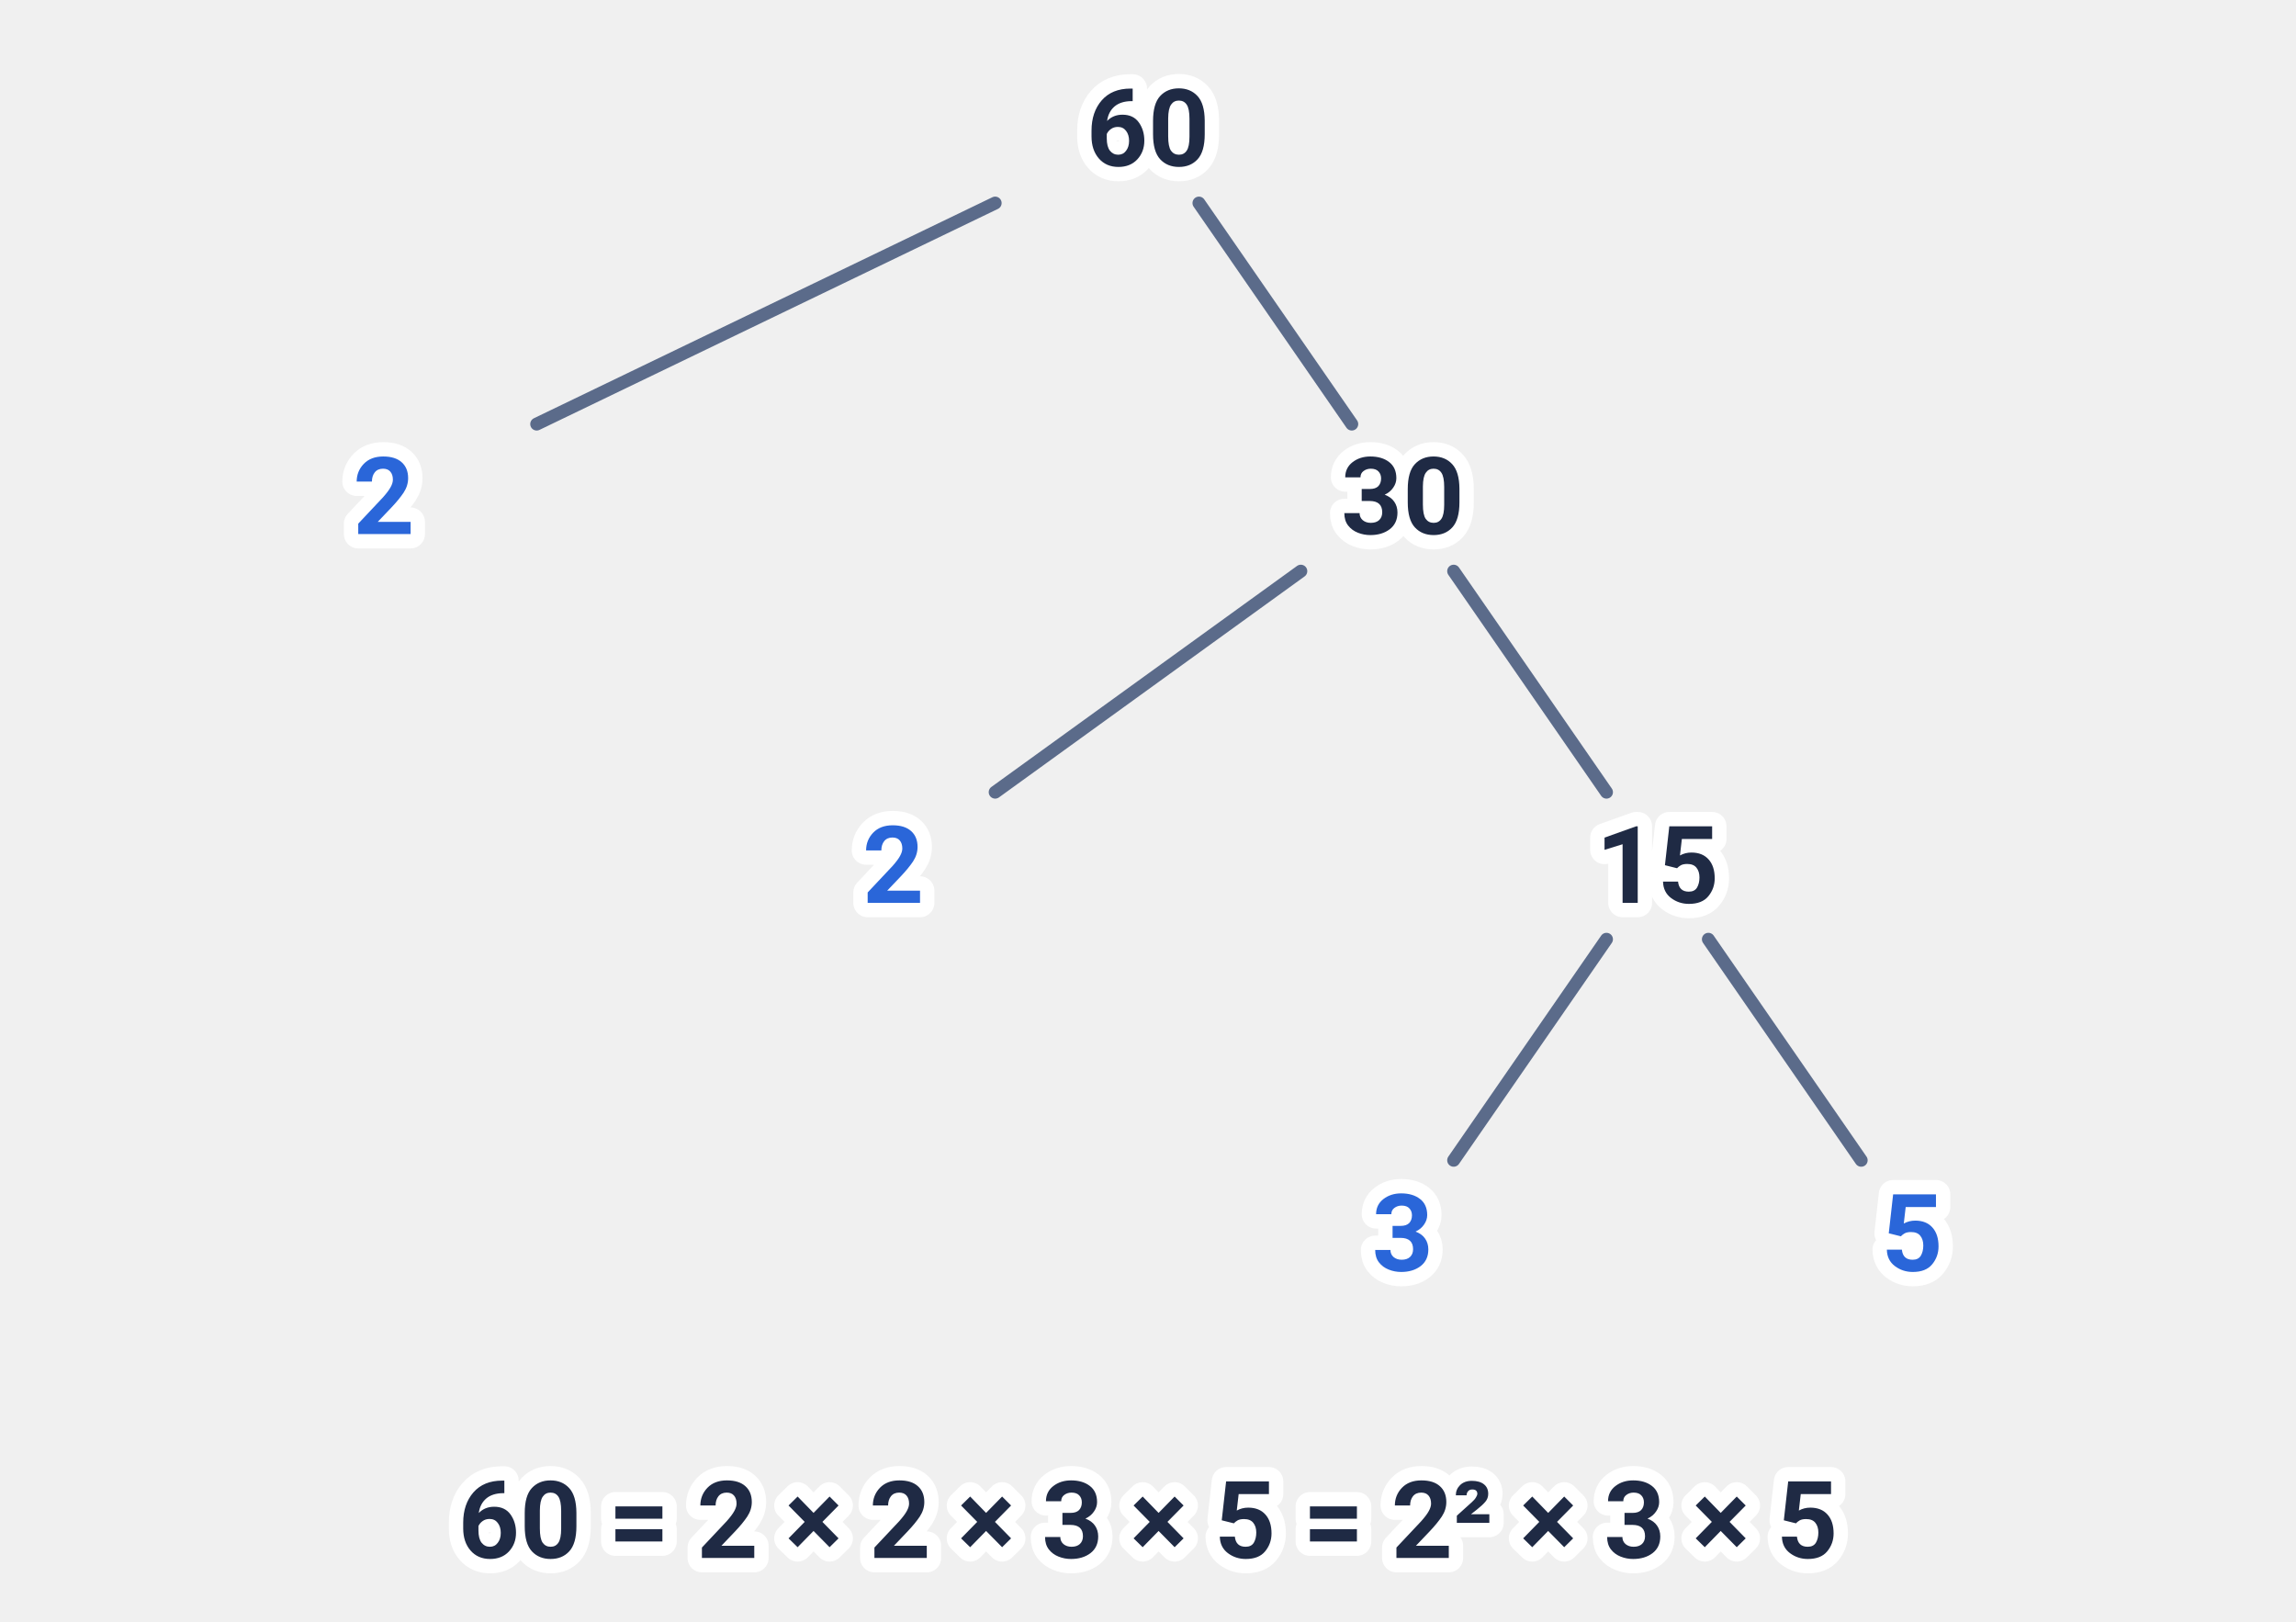
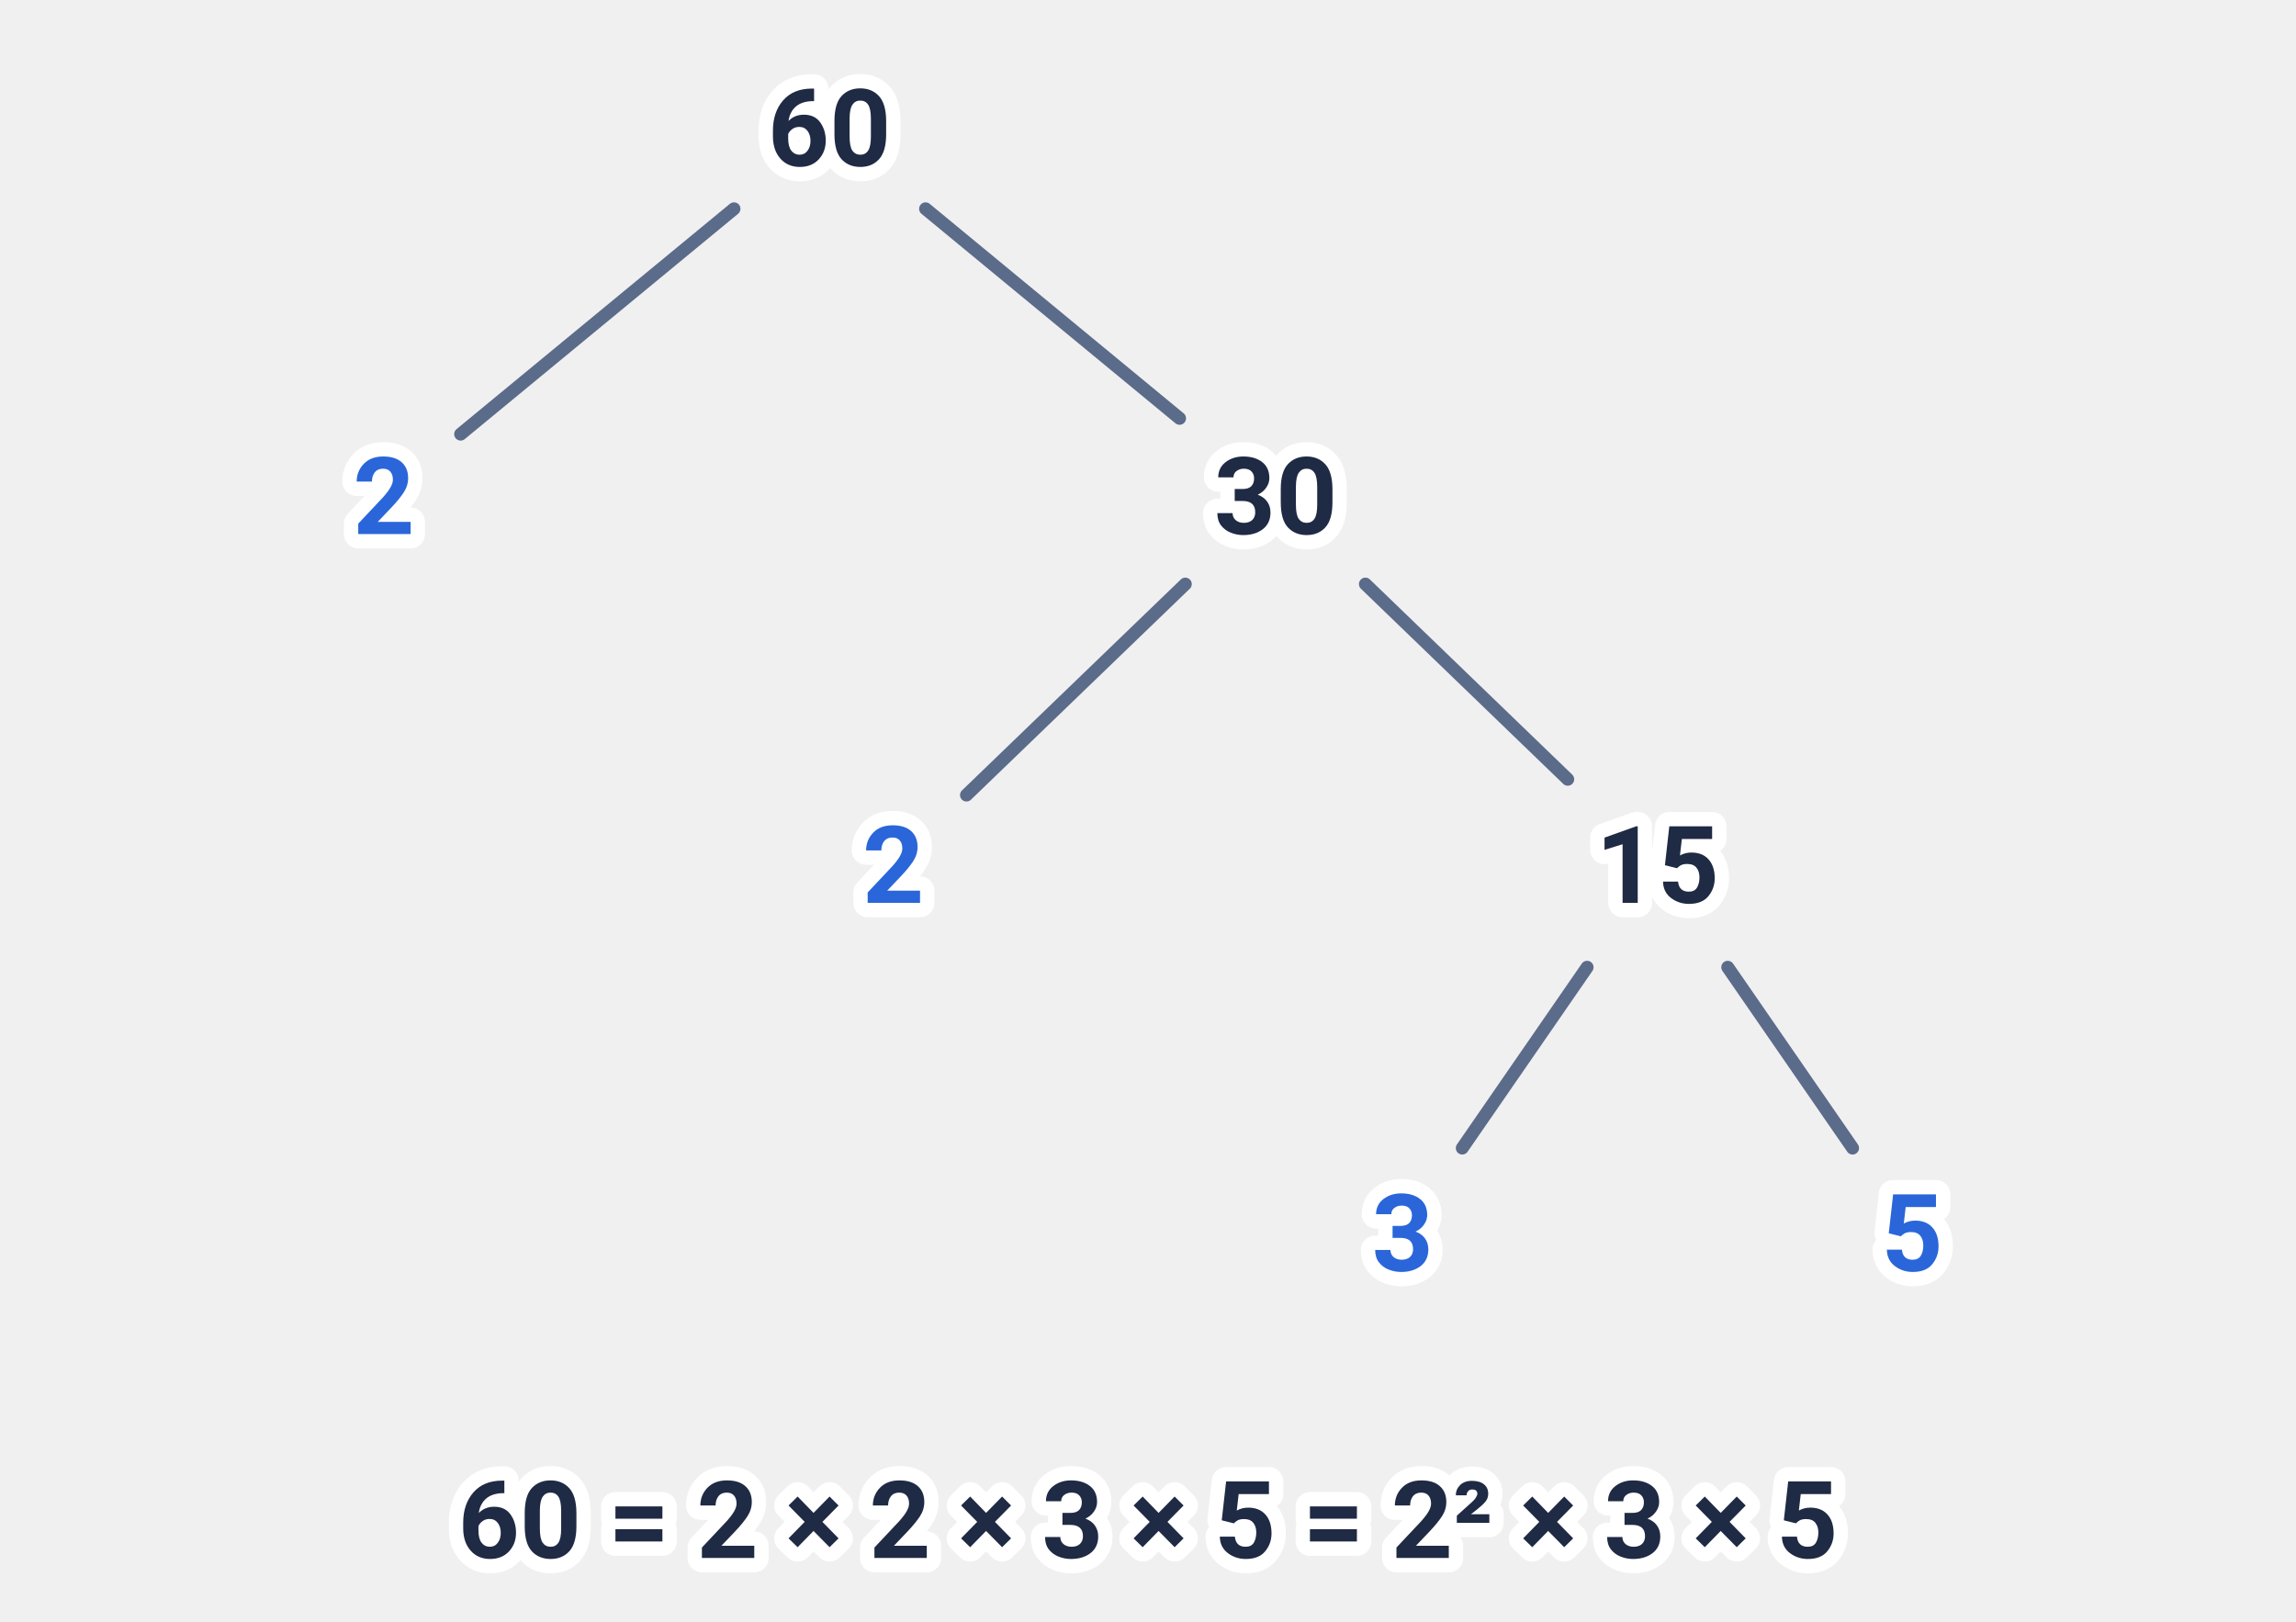
<svg xmlns="http://www.w3.org/2000/svg" width="320" height="226" viewBox="0 0 320 226" font-family="system-ui, -apple-system, 'Segoe UI', Roboto, sans-serif" stroke-linecap="round" stroke-linejoin="round">
-   <line x1="138.7" y1="28.3" x2="74.8" y2="59.1" fill="none" stroke="#5b6b8a" stroke-width="1.8" />
-   <line x1="181.3" y1="79.6" x2="138.7" y2="110.4" fill="none" stroke="#5b6b8a" stroke-width="1.8" />
-   <line x1="223.9" y1="130.9" x2="202.6" y2="161.7" fill="none" stroke="#5b6b8a" stroke-width="1.8" />
-   <line x1="238.1" y1="130.9" x2="259.4" y2="161.7" fill="none" stroke="#5b6b8a" stroke-width="1.8" />
-   <line x1="202.6" y1="79.6" x2="223.9" y2="110.4" fill="none" stroke="#5b6b8a" stroke-width="1.8" />
-   <line x1="167.1" y1="28.3" x2="188.4" y2="59.1" fill="none" stroke="#5b6b8a" stroke-width="1.8" />
+   <line x1="221.2" y1="134.8" x2="203.8" y2="160" fill="none" stroke="#5b6b8a" stroke-width="1.8" />
+   <line x1="240.8" y1="134.8" x2="258.2" y2="160" fill="none" stroke="#5b6b8a" stroke-width="1.8" />
+   <line x1="165.2" y1="81.4" x2="134.7" y2="110.8" fill="none" stroke="#5b6b8a" stroke-width="1.8" />
+   <line x1="190.3" y1="81.4" x2="218.5" y2="108.6" fill="none" stroke="#5b6b8a" stroke-width="1.8" />
+   <line x1="102.3" y1="29.1" x2="64.2" y2="60.5" fill="none" stroke="#5b6b8a" stroke-width="1.8" />
+   <line x1="129" y1="29.1" x2="164.4" y2="58.3" fill="none" stroke="#5b6b8a" stroke-width="1.8" />
  <text x="53.5" y="69.3" font-size="15" font-weight="700" fill="#2a66d9" text-anchor="middle" dominant-baseline="central" stroke="#ffffff" stroke-width="4" stroke-linejoin="round" paint-order="stroke">2</text>
  <text x="124.5" y="120.7" font-size="15" font-weight="700" fill="#2a66d9" text-anchor="middle" dominant-baseline="central" stroke="#ffffff" stroke-width="4" stroke-linejoin="round" paint-order="stroke">2</text>
  <text x="195.5" y="172" font-size="15" font-weight="700" fill="#2a66d9" text-anchor="middle" dominant-baseline="central" stroke="#ffffff" stroke-width="4" stroke-linejoin="round" paint-order="stroke">3</text>
  <text x="266.5" y="172" font-size="15" font-weight="700" fill="#2a66d9" text-anchor="middle" dominant-baseline="central" stroke="#ffffff" stroke-width="4" stroke-linejoin="round" paint-order="stroke">5</text>
  <text x="231" y="120.7" font-size="15" font-weight="700" fill="#1f2a44" text-anchor="middle" dominant-baseline="central" stroke="#ffffff" stroke-width="4" stroke-linejoin="round" paint-order="stroke">15</text>
-   <text x="195.5" y="69.3" font-size="15" font-weight="700" fill="#1f2a44" text-anchor="middle" dominant-baseline="central" stroke="#ffffff" stroke-width="4" stroke-linejoin="round" paint-order="stroke">30</text>
-   <text x="160" y="18" font-size="15" font-weight="700" fill="#1f2a44" text-anchor="middle" dominant-baseline="central" stroke="#ffffff" stroke-width="4" stroke-linejoin="round" paint-order="stroke">60</text>
+   <text x="177.8" y="69.3" font-size="15" font-weight="700" fill="#1f2a44" text-anchor="middle" dominant-baseline="central" stroke="#ffffff" stroke-width="4" stroke-linejoin="round" paint-order="stroke">30</text>
+   <text x="115.6" y="18" font-size="15" font-weight="700" fill="#1f2a44" text-anchor="middle" dominant-baseline="central" stroke="#ffffff" stroke-width="4" stroke-linejoin="round" paint-order="stroke">60</text>
  <text x="160" y="212" font-size="15" font-weight="700" fill="#1f2a44" text-anchor="middle" dominant-baseline="central" stroke="#ffffff" stroke-width="4" stroke-linejoin="round" paint-order="stroke">60 = 2 × 2 × 3 × 5 = 2² × 3 × 5</text>
</svg>
